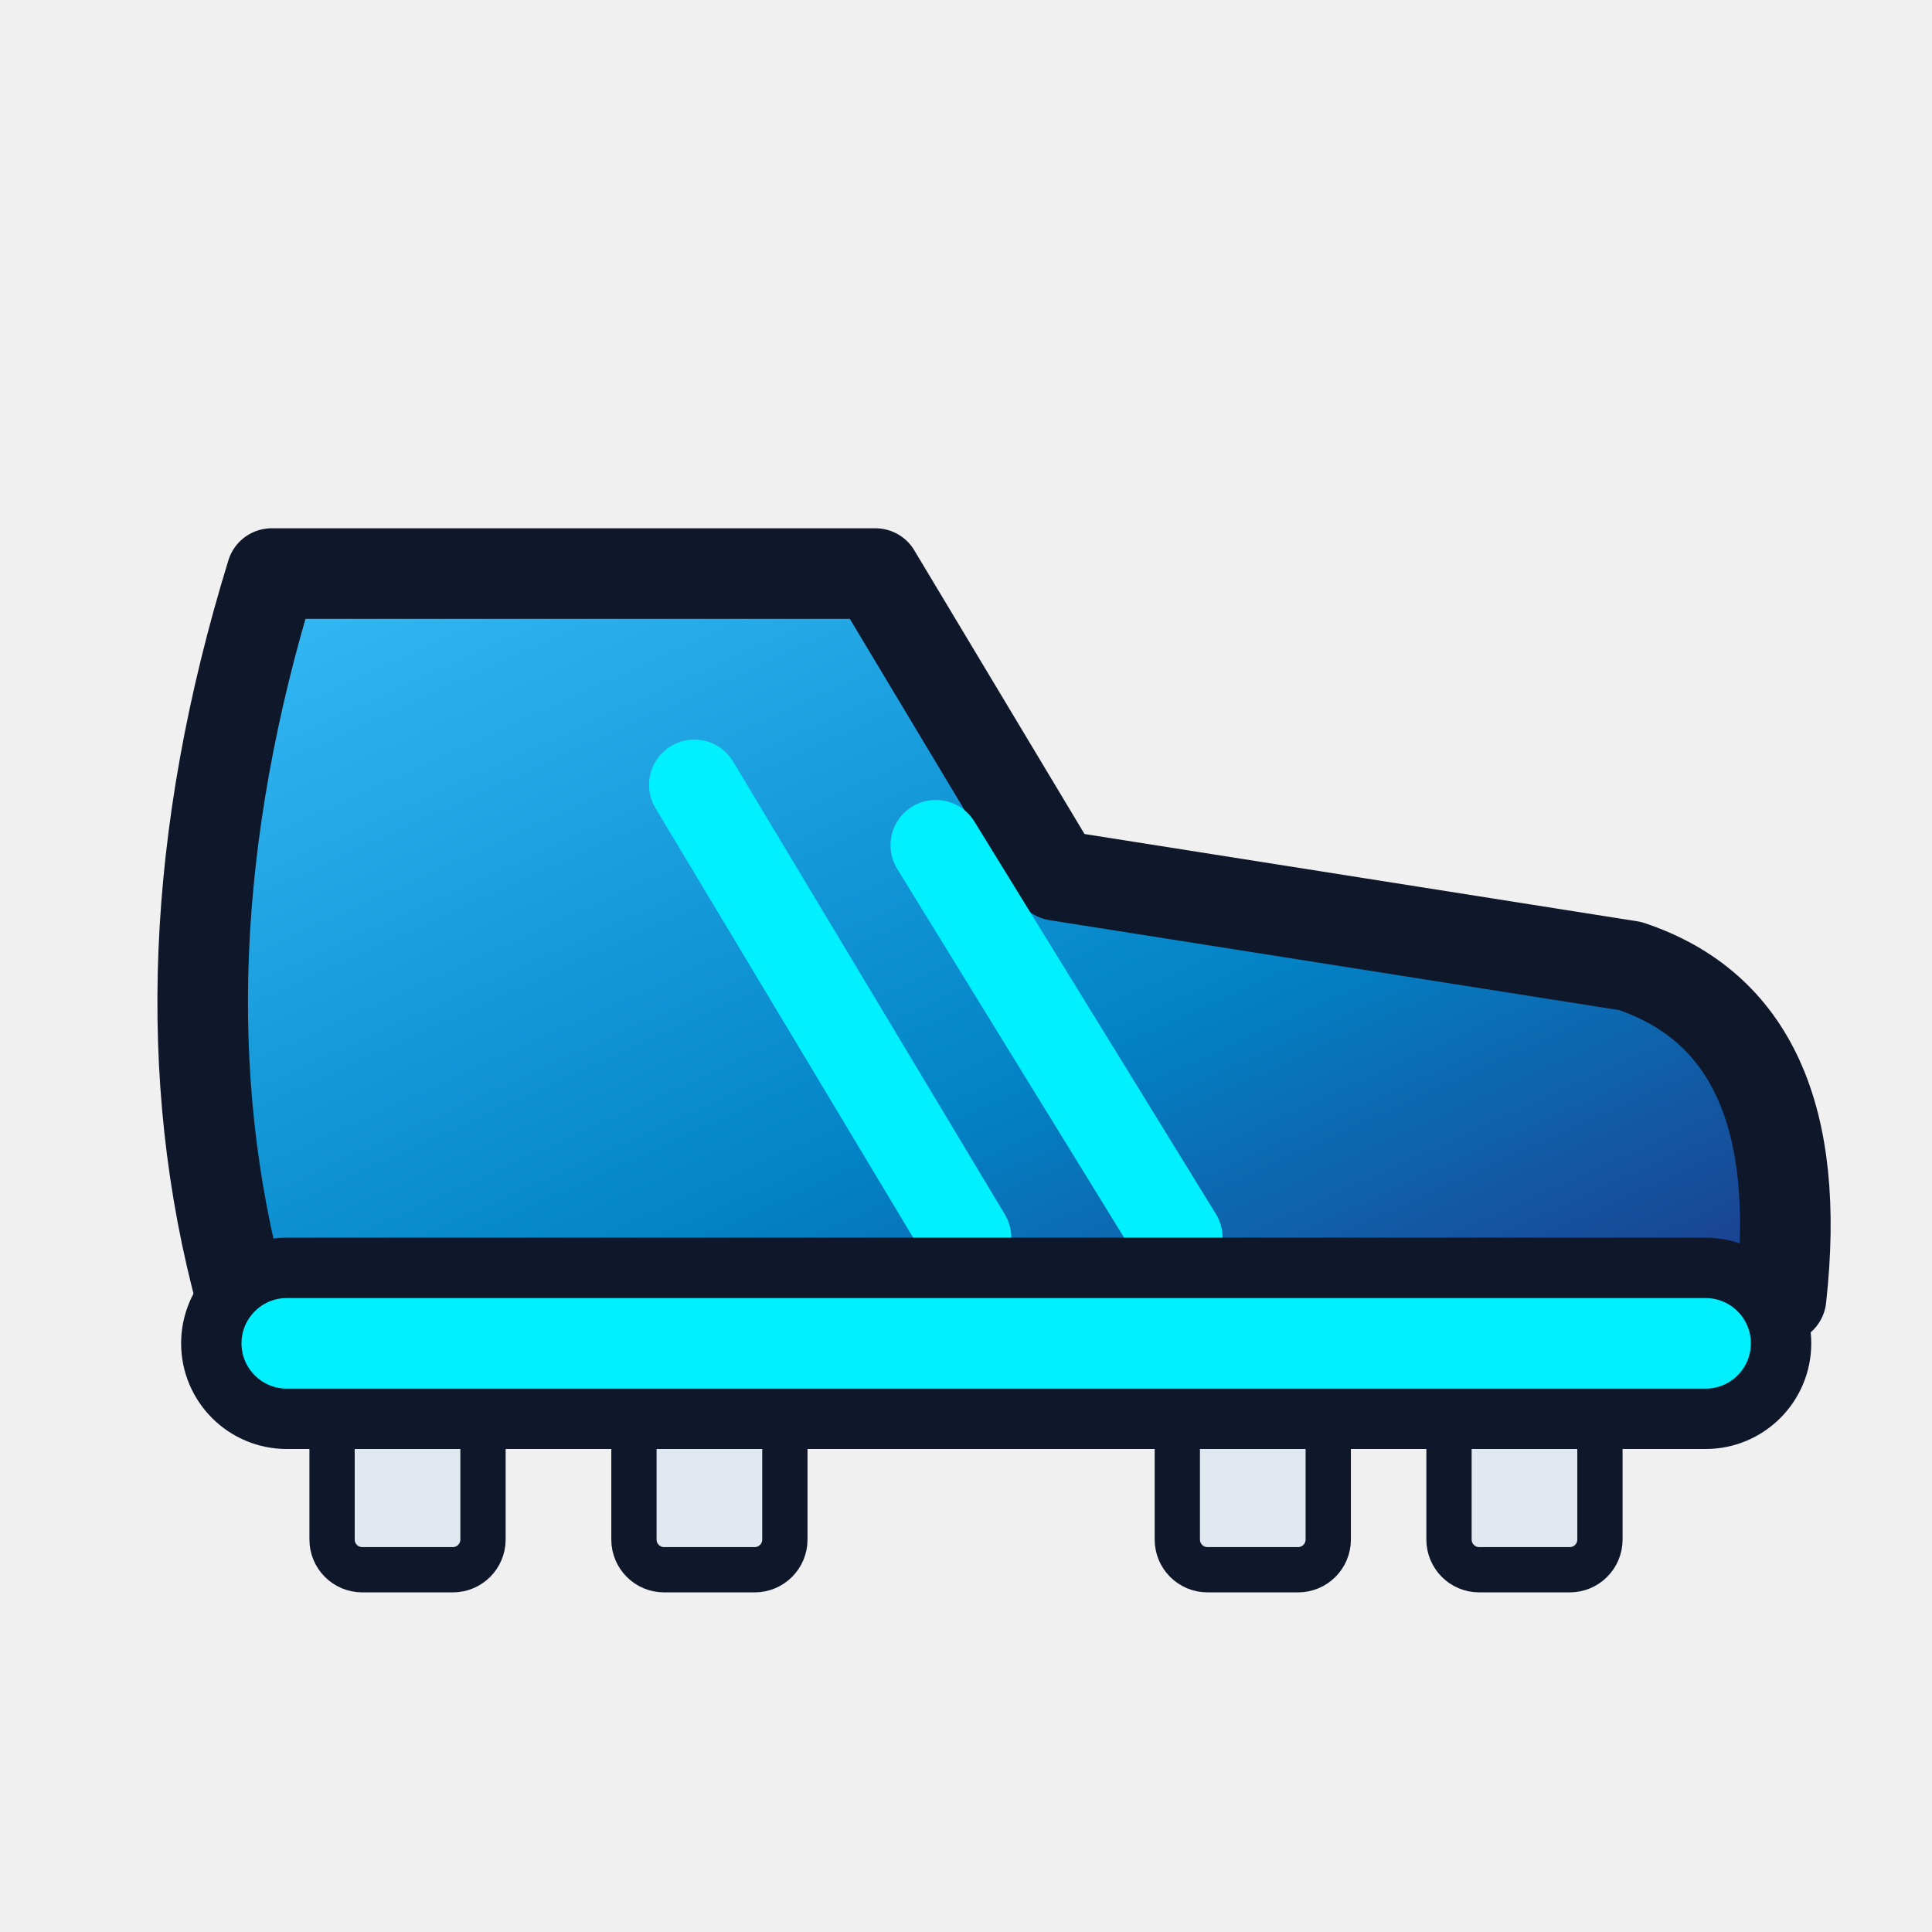
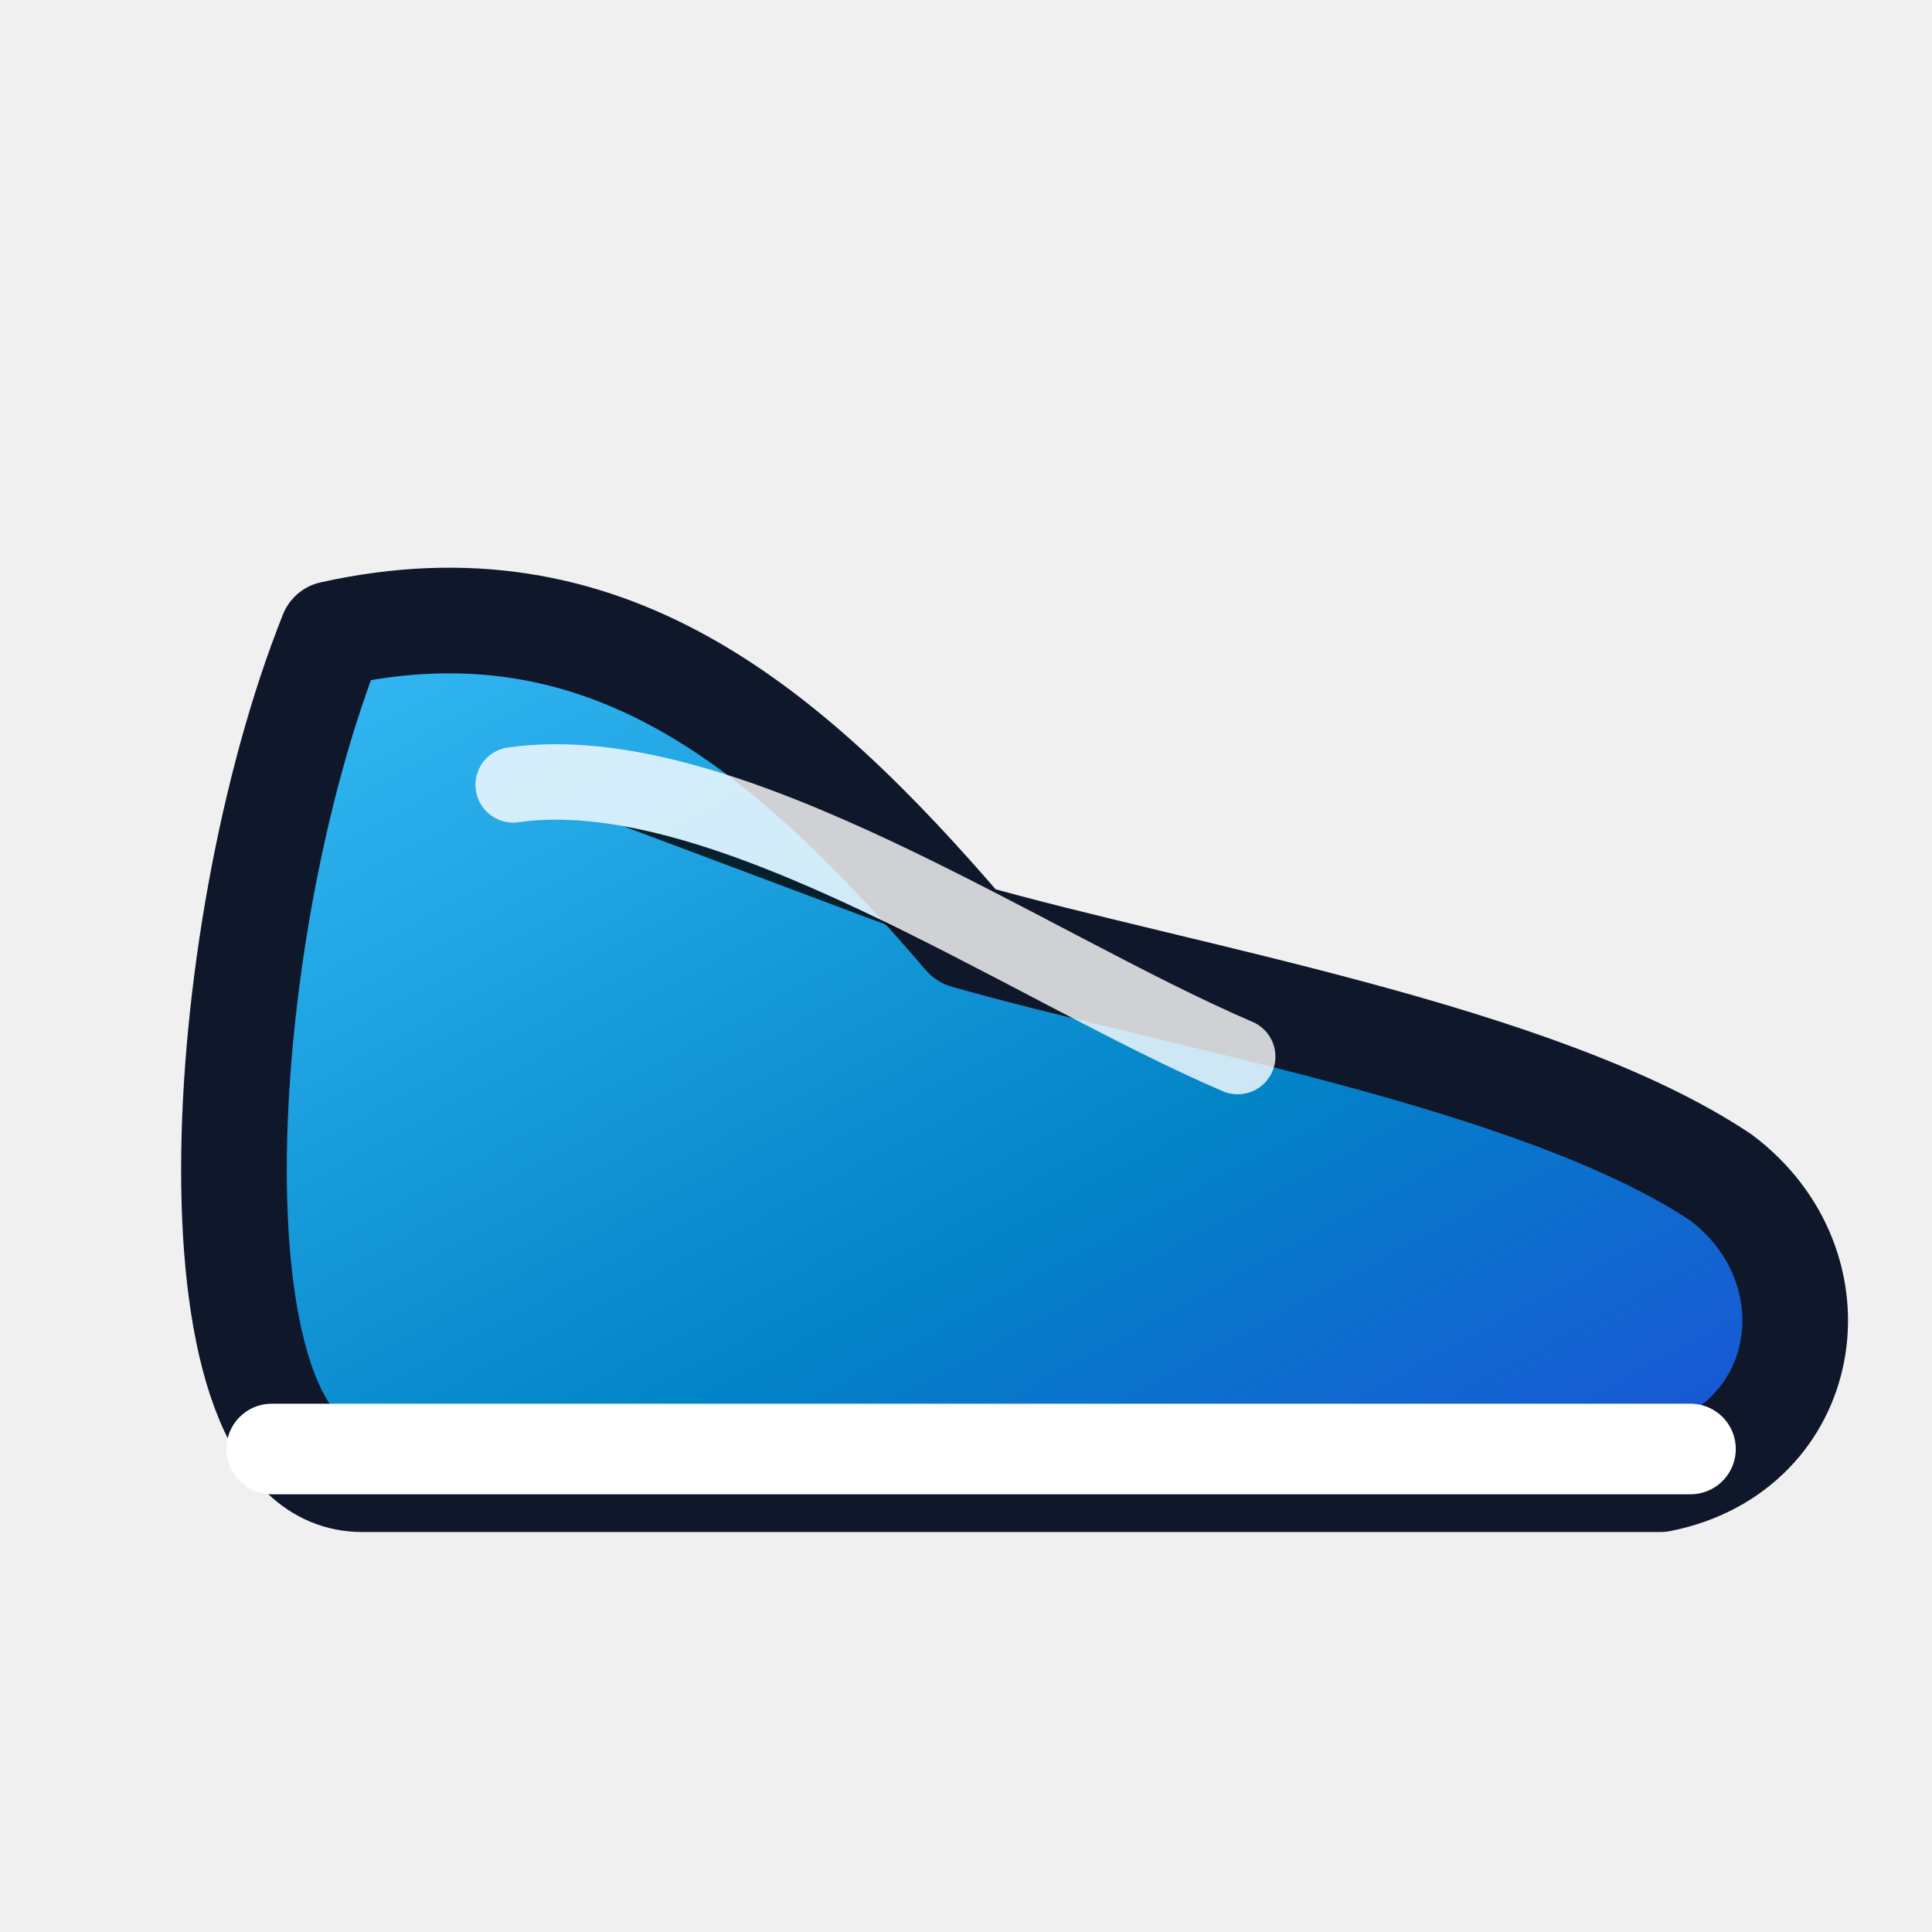
<svg xmlns="http://www.w3.org/2000/svg" viewBox="0 0 128 128" width="128" height="128">
  <defs>
-     <linearGradient id="bootA" x1="0%" y1="0%" x2="100%" y2="100%">
+     <linearGradient id="chibiShoeA" x1="0%" y1="0%" x2="100%" y2="100%">
      <stop offset="0%" stop-color="#38bdf8" />
      <stop offset="60%" stop-color="#0284c7" />
-       <stop offset="100%" stop-color="#1e3a8a" />
+       <stop offset="100%" stop-color="#1d4ed8" />
    </linearGradient>
  </defs>
-   <rect x="22" y="92" width="10" height="12" rx="2" fill="#e2e8f0" stroke="#0f172a" stroke-width="3" />
-   <rect x="42" y="92" width="10" height="12" rx="2" fill="#e2e8f0" stroke="#0f172a" stroke-width="3" />
-   <rect x="78" y="92" width="10" height="12" rx="2" fill="#e2e8f0" stroke="#0f172a" stroke-width="3" />
-   <rect x="96" y="92" width="10" height="12" rx="2" fill="#e2e8f0" stroke="#0f172a" stroke-width="3" />
-   <path d="M18 38 L58 38 L70 58 L108 64 Q120 68 118 86 L16 86 Q10 64 18 38 Z" fill="url(#bootA)" stroke="#0f172a" stroke-width="6" stroke-linejoin="round" />
-   <path d="M46 52 L64 82 M62 56 L78 82" stroke="#00f0ff" stroke-width="6" stroke-linecap="round" />
-   <rect x="14" y="84" width="104" height="10" rx="5" fill="#00f0ff" stroke="#0f172a" stroke-width="4" />
+   <path d="M22 42 C40 38, 52 48, 64 62 C78 66, 102 70, 114 78 C122 84, 120 96, 110 98 L24 98 C12 98, 14 62, 22 42 Z" fill="url(#chibiShoeA)" stroke="#0f172a" stroke-width="7" stroke-linejoin="round" />
+   <path d="M34 52 C48 50, 68 64, 82 70" stroke="#ffffff" stroke-width="5" stroke-linecap="round" opacity="0.8" />
+   <path d="M18 96 L112 96" stroke="#ffffff" stroke-width="6" stroke-linecap="round" />
</svg>
